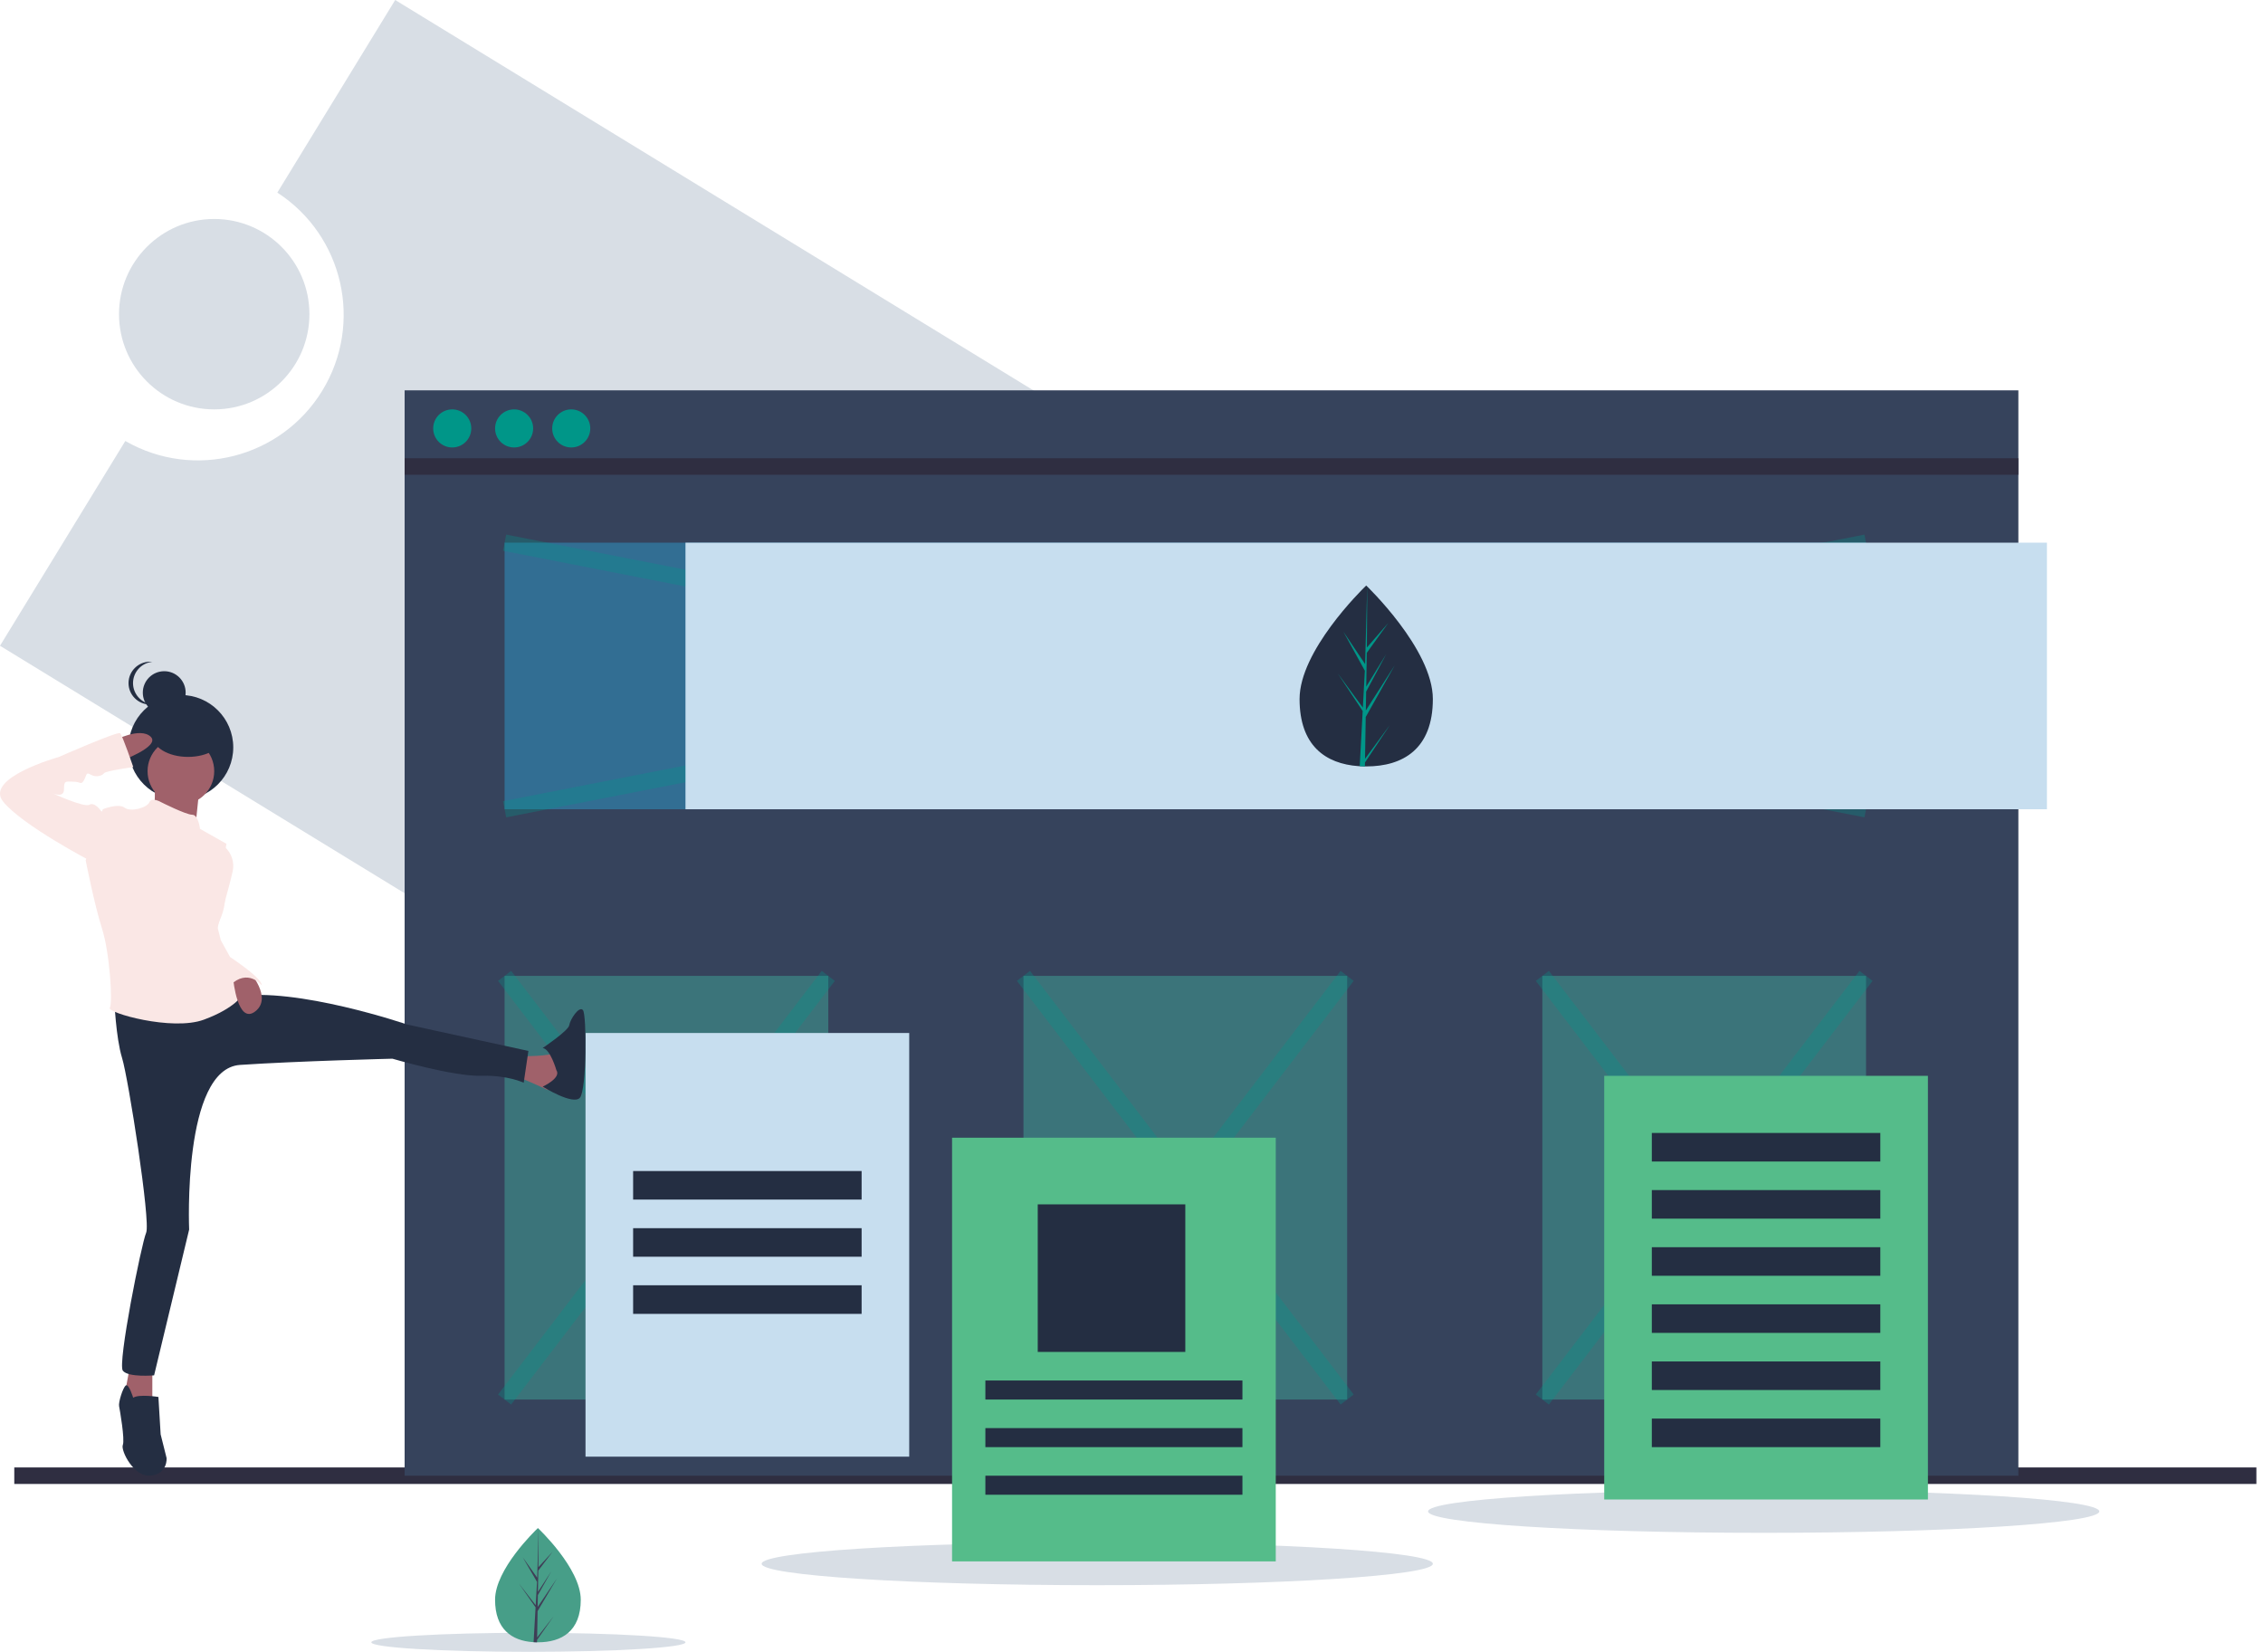
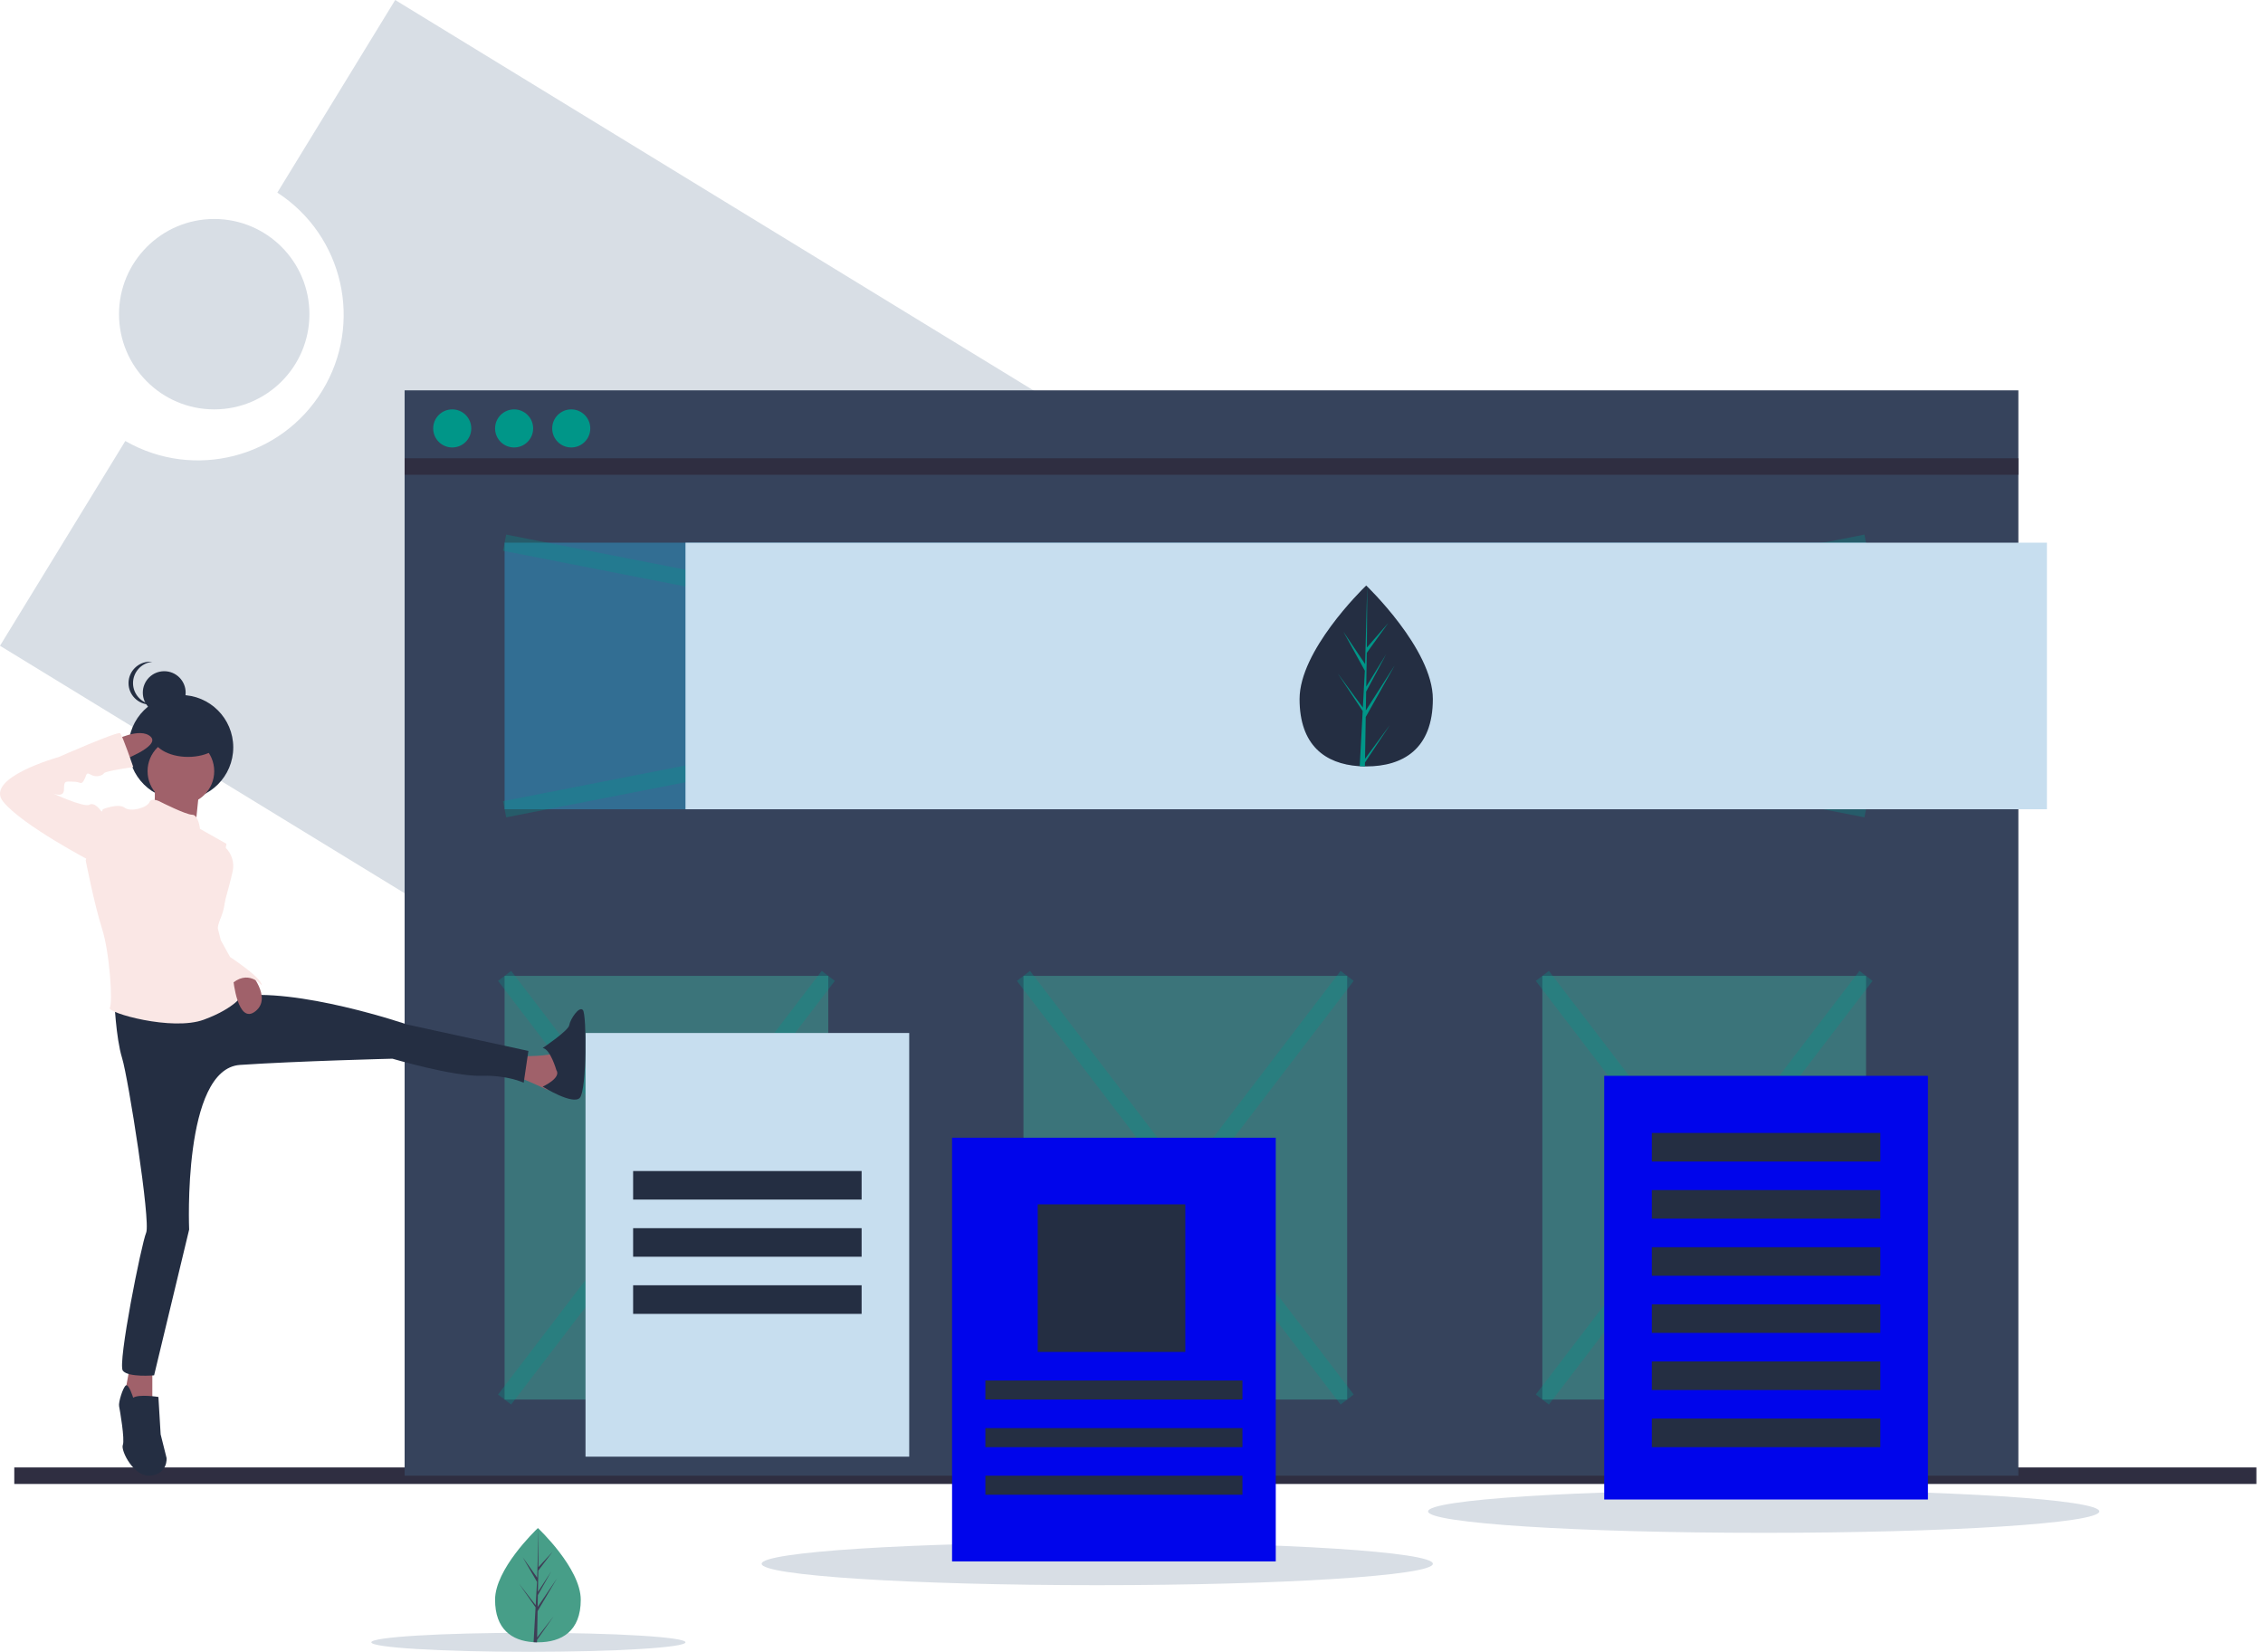
<svg xmlns="http://www.w3.org/2000/svg" width="274" height="200" viewBox="0 0 274 200">
  <g fill="none" fill-rule="evenodd">
    <path fill="#D8DEE5" fill-rule="nonzero" d="M47.85 0L33.579 23.319c8.015 5.204 10.426 15.842 5.438 23.992-4.987 8.15-15.56 10.847-23.843 6.082L0 78.187l146.386 89.536 47.85-78.187L47.85 0z" />
    <circle cx="25.937" cy="38.04" r="11.527" fill="#D8DEE5" fill-rule="nonzero" />
    <ellipse cx="132.853" cy="189.337" fill="#D8DEE5" fill-rule="nonzero" rx="40.634" ry="2.594" />
    <ellipse cx="63.977" cy="198.847" fill="#D8DEE5" fill-rule="nonzero" rx="19.02" ry="1.153" />
    <ellipse cx="213.545" cy="182.997" fill="#D8DEE5" fill-rule="nonzero" rx="40.634" ry="2.594" />
    <path stroke="#2F2E41" stroke-width="2" d="M1.729 178.674L273.199 178.674" />
    <path fill="#36435C" fill-rule="nonzero" d="M48.991 47.262H244.38V178.674H48.991z" />
    <path stroke="#2F2E41" stroke-width="2" d="M48.991 56.484L244.38 56.484" />
    <circle cx="54.755" cy="51.873" r="2.305" fill="#009688" fill-rule="nonzero" />
    <circle cx="62.248" cy="51.873" r="2.305" fill="#009688" fill-rule="nonzero" />
    <circle cx="69.164" cy="51.873" r="2.305" fill="#009688" fill-rule="nonzero" />
    <path fill="#326E93" fill-rule="nonzero" d="M61.095 65.706H225.936V97.983H61.095z" />
    <path stroke="#009688" stroke-width="2" d="M61.095 97.983L225.937 65.706M225.937 97.983L61.095 65.706" opacity=".3" />
    <path fill="#3B747A" fill-rule="nonzero" d="M61.095 118.156H100.288V169.453H61.095zM186.744 118.156H225.937V169.453H186.744zM123.919 118.156H163.112V169.453H123.919z" />
    <path stroke="#009688" stroke-width="2" d="M61.095 118.156L100.288 169.452M100.288 118.156L61.095 169.452M123.919 118.156L163.112 169.452M163.112 118.156L123.919 169.452M186.744 118.156L225.937 169.452M225.937 118.156L186.744 169.452" opacity=".3" />
    <path fill="#C7DEEF" fill-rule="nonzero" d="M82.997 65.706H247.838V97.983H82.997z" />
-     <path fill="#55BC8A" fill-rule="nonzero" d="M194.236 130.259H233.429V181.556H194.236z" />
+     <path fill="#0005EB" fill-rule="nonzero" d="M194.236 130.259H233.429V181.556H194.236z" />
    <path fill="#242E42" fill-rule="nonzero" d="M200 137.176H227.666V140.634H200zM200 144.092H227.666V147.55H200zM200 151.009H227.666V154.467H200zM200 157.925H227.666V161.383H200zM200 164.841H227.666V168.299H200zM200 171.758H227.666V175.216H200z" />
    <path fill="#C7DEEF" fill-rule="nonzero" d="M70.893 125.072H110.086V176.369H70.893z" />
    <path fill="#242E42" fill-rule="nonzero" d="M76.657 141.787H104.323V145.245H76.657zM76.657 148.703H104.323V152.161H76.657zM76.657 155.62H104.323V159.078H76.657zM173.487 84.636c0 6.048-3.612 8.16-8.07 8.16-.102 0-.205-.002-.308-.004-.207-.004-.411-.014-.613-.028-4.022-.283-7.147-2.504-7.147-8.128 0-5.822 7.474-13.167 8.035-13.71l.001-.001.033-.032s8.069 7.694 8.069 13.743z" />
    <path fill="#009688" fill-rule="nonzero" d="M165.275 91.873l3.018-4.104-3.025 4.555-.008.471c-.211-.004-.42-.014-.627-.028l.325-6.051-.002-.047.005-.01.03-.57-3.031-4.568L165 85.66l.007.122.246-4.573-2.596-4.719 2.628 3.917.256-9.48v-.033.032L165.5 78.4l2.584-2.963-2.595 3.607-.068 4.094 2.413-3.929-2.423 4.532-.038 2.276 3.503-5.469-3.516 6.263-.085 5.062z" />
    <circle cx="21.902" cy="90.49" r="6.34" fill="#242E42" fill-rule="nonzero" />
    <path fill="#A0616A" fill-rule="nonzero" d="M18.745 94.524s.094 4.006-.283 4.103c-.377.098 5.18 1.661 5.18 1.661l.565-5.47-5.462-.294zM62.947 127.901s4.052 0 4.144-.487c.092-.486.92 3.99.92 3.99l-1.657.584s-3.13-1.46-3.407-1.46c-.276 0 0-2.627 0-2.627z" />
    <path fill="#242E42" fill-rule="nonzero" d="M67.363 129.565s-.737-2.579-1.657-2.674c0 0 3.13-2.102 3.221-2.77.093-.67 1.197-2.389 1.657-1.816.46.573.46 9.649-.368 10.604-.828.955-4.51-1.343-4.51-1.343s2.301-1.045 1.657-2z" />
    <path fill="#A0616A" fill-rule="nonzero" d="M15.733 165.418L14.986 169.464 18.444 170.029 18.444 165.418z" />
    <path fill="#242E42" fill-rule="nonzero" d="M16.126 169.232s-.539-1.756-.898-1.479c-.36.277-.899 2.033-.809 2.495.09.462.719 4.066.45 4.713-.27.647 1.347 3.974 3.413 3.697 2.067-.277 1.887-2.126 1.887-2.126l-.719-2.864-.27-4.529s-2.335-.37-3.054.093z" />
    <circle cx="19.885" cy="83.862" r="2.594" fill="#242E42" fill-rule="nonzero" />
    <path fill="#242E42" fill-rule="nonzero" d="M16.106 82.709c0-1.328 1.009-2.441 2.338-2.58-.09-.009-.181-.014-.272-.014-1.442 0-2.61 1.161-2.61 2.594 0 1.432 1.168 2.594 2.61 2.594.09 0 .181-.005.272-.014-1.33-.139-2.338-1.252-2.338-2.58z" />
    <circle cx="21.902" cy="93.372" r="4.035" fill="#A0616A" fill-rule="nonzero" />
    <path fill="#242E42" fill-rule="nonzero" d="M13.833 120.95s.19 4.698.946 7.141c.757 2.443 3.486 19.844 2.918 21.16-.568 1.315-3.486 15.865-2.823 16.71.662.846 3.784.564 3.784.564l4.243-17.65s-.837-19.468 6.164-19.938c7.002-.47 18.45-.752 18.45-.752s7.38 2.161 10.69 2.067c3.312-.094 5.204.846 5.204.846l.568-3.853-14.665-3.195s-13.435-4.604-20.814-3.383c-7.38 1.222-14.665.282-14.665.282z" />
    <path fill="#FAE7E5" fill-rule="nonzero" d="M19.508 97.126s-1.13-.666-1.412 0c-.283.665-2.26 1.236-3.013.665-.754-.57-2.637.19-2.637.19l-2.071 6.18s1.035 5.323 1.977 8.27c.942 2.947 1.318 9.03.942 9.6-.377.571 7.532 2.853 11.393 1.427 3.86-1.426 4.708-3.042 4.708-3.042s-4.237-6.084-2.825-8.936c1.412-2.852.283-6.084.283-6.084l.564-3.232-3.2-1.806s-.19-1.711-.943-1.711c-.753 0-3.766-1.521-3.766-1.521z" />
    <path fill="#FAE7E5" fill-rule="nonzero" d="M25.887 102.594h1.378c.777.726 1.125 1.802.919 2.846-.368 1.745-2.025 7.528-2.025 7.528l-1.375-3.58 1.103-6.794z" />
    <path fill="#A0616A" fill-rule="nonzero" d="M30.141 117.58s2.916 3.194.773 4.87c-2.144 1.676-2.672-3.845-2.672-3.845l1.9-1.026z" />
    <path fill="#FAE7E5" fill-rule="nonzero" d="M26.077 111.24l.656 2.596 1.125 2.04s3.842 2.505 3.842 3.432c0 0-1.687-2.133-3.842 0l-1.921-4.59.14-3.479z" />
    <ellipse cx="22.767" cy="89.049" fill="#242E42" fill-rule="nonzero" rx="4.323" ry="2.594" />
    <path fill="#A0616A" fill-rule="nonzero" d="M13.833 89.652s3.133-1.65 4.406-.459c1.274 1.192-3.819 3.026-3.819 3.026l-.587-2.567z" />
    <path fill="#FAE7E5" fill-rule="nonzero" d="M12.876 98.645l-.653-.466s-.746-1.117-1.398-.744c-.653.372-4.475-1.396-4.475-1.396s1.398.651 1.398-.466.187-.93 1.119-.93c.932 0 .932.465 1.305-.187.373-.651.187-1.024.84-.651.652.372 1.397.093 1.584-.187.186-.279 3.542-.744 3.542-.744s-1.305-3.817-1.584-4.096c-.28-.279-7.458 2.886-7.458 2.886s-9.043 2.513-6.712 5.398c2.33 2.886 10.72 7.26 10.72 7.26l1.772-5.677z" />
-     <path fill="#55BC8A" fill-rule="nonzero" d="M115.274 137.752H154.467V189.049H115.274z" />
+     <path fill="#0005EB" fill-rule="nonzero" d="M115.274 137.752H154.467V189.049H115.274z" />
    <path fill="#242E42" fill-rule="nonzero" d="M125.648 145.821H143.515V163.688H125.648zM119.308 167.147H150.432V169.452H119.308zM119.308 172.911H150.432V175.216H119.308zM119.308 178.674H150.432V180.979H119.308z" />
    <path fill="#479E88" fill-rule="nonzero" d="M70.317 193.694c0 3.82-2.322 5.153-5.187 5.153-.067 0-.133 0-.2-.002-.132-.003-.263-.009-.393-.018-2.586-.178-4.595-1.58-4.595-5.133 0-3.677 4.805-8.316 5.166-8.66l.022-.02s5.187 4.86 5.187 8.68z" />
    <path fill="#3F3D56" fill-rule="nonzero" d="M65.035 198.265l2.011-2.593-2.016 2.878-.006.297c-.14-.003-.28-.009-.418-.017l.217-3.823-.001-.03.003-.005.02-.36-2.02-2.885 2.027 2.613.005.077.164-2.888-1.731-2.98 1.752 2.473.17-5.987v-.02.02l-.028 4.72 1.723-1.871-1.73 2.278-.045 2.586 1.609-2.482-1.616 2.862-.025 1.438 2.335-3.454-2.344 3.956-.056 3.197z" />
  </g>
</svg>
